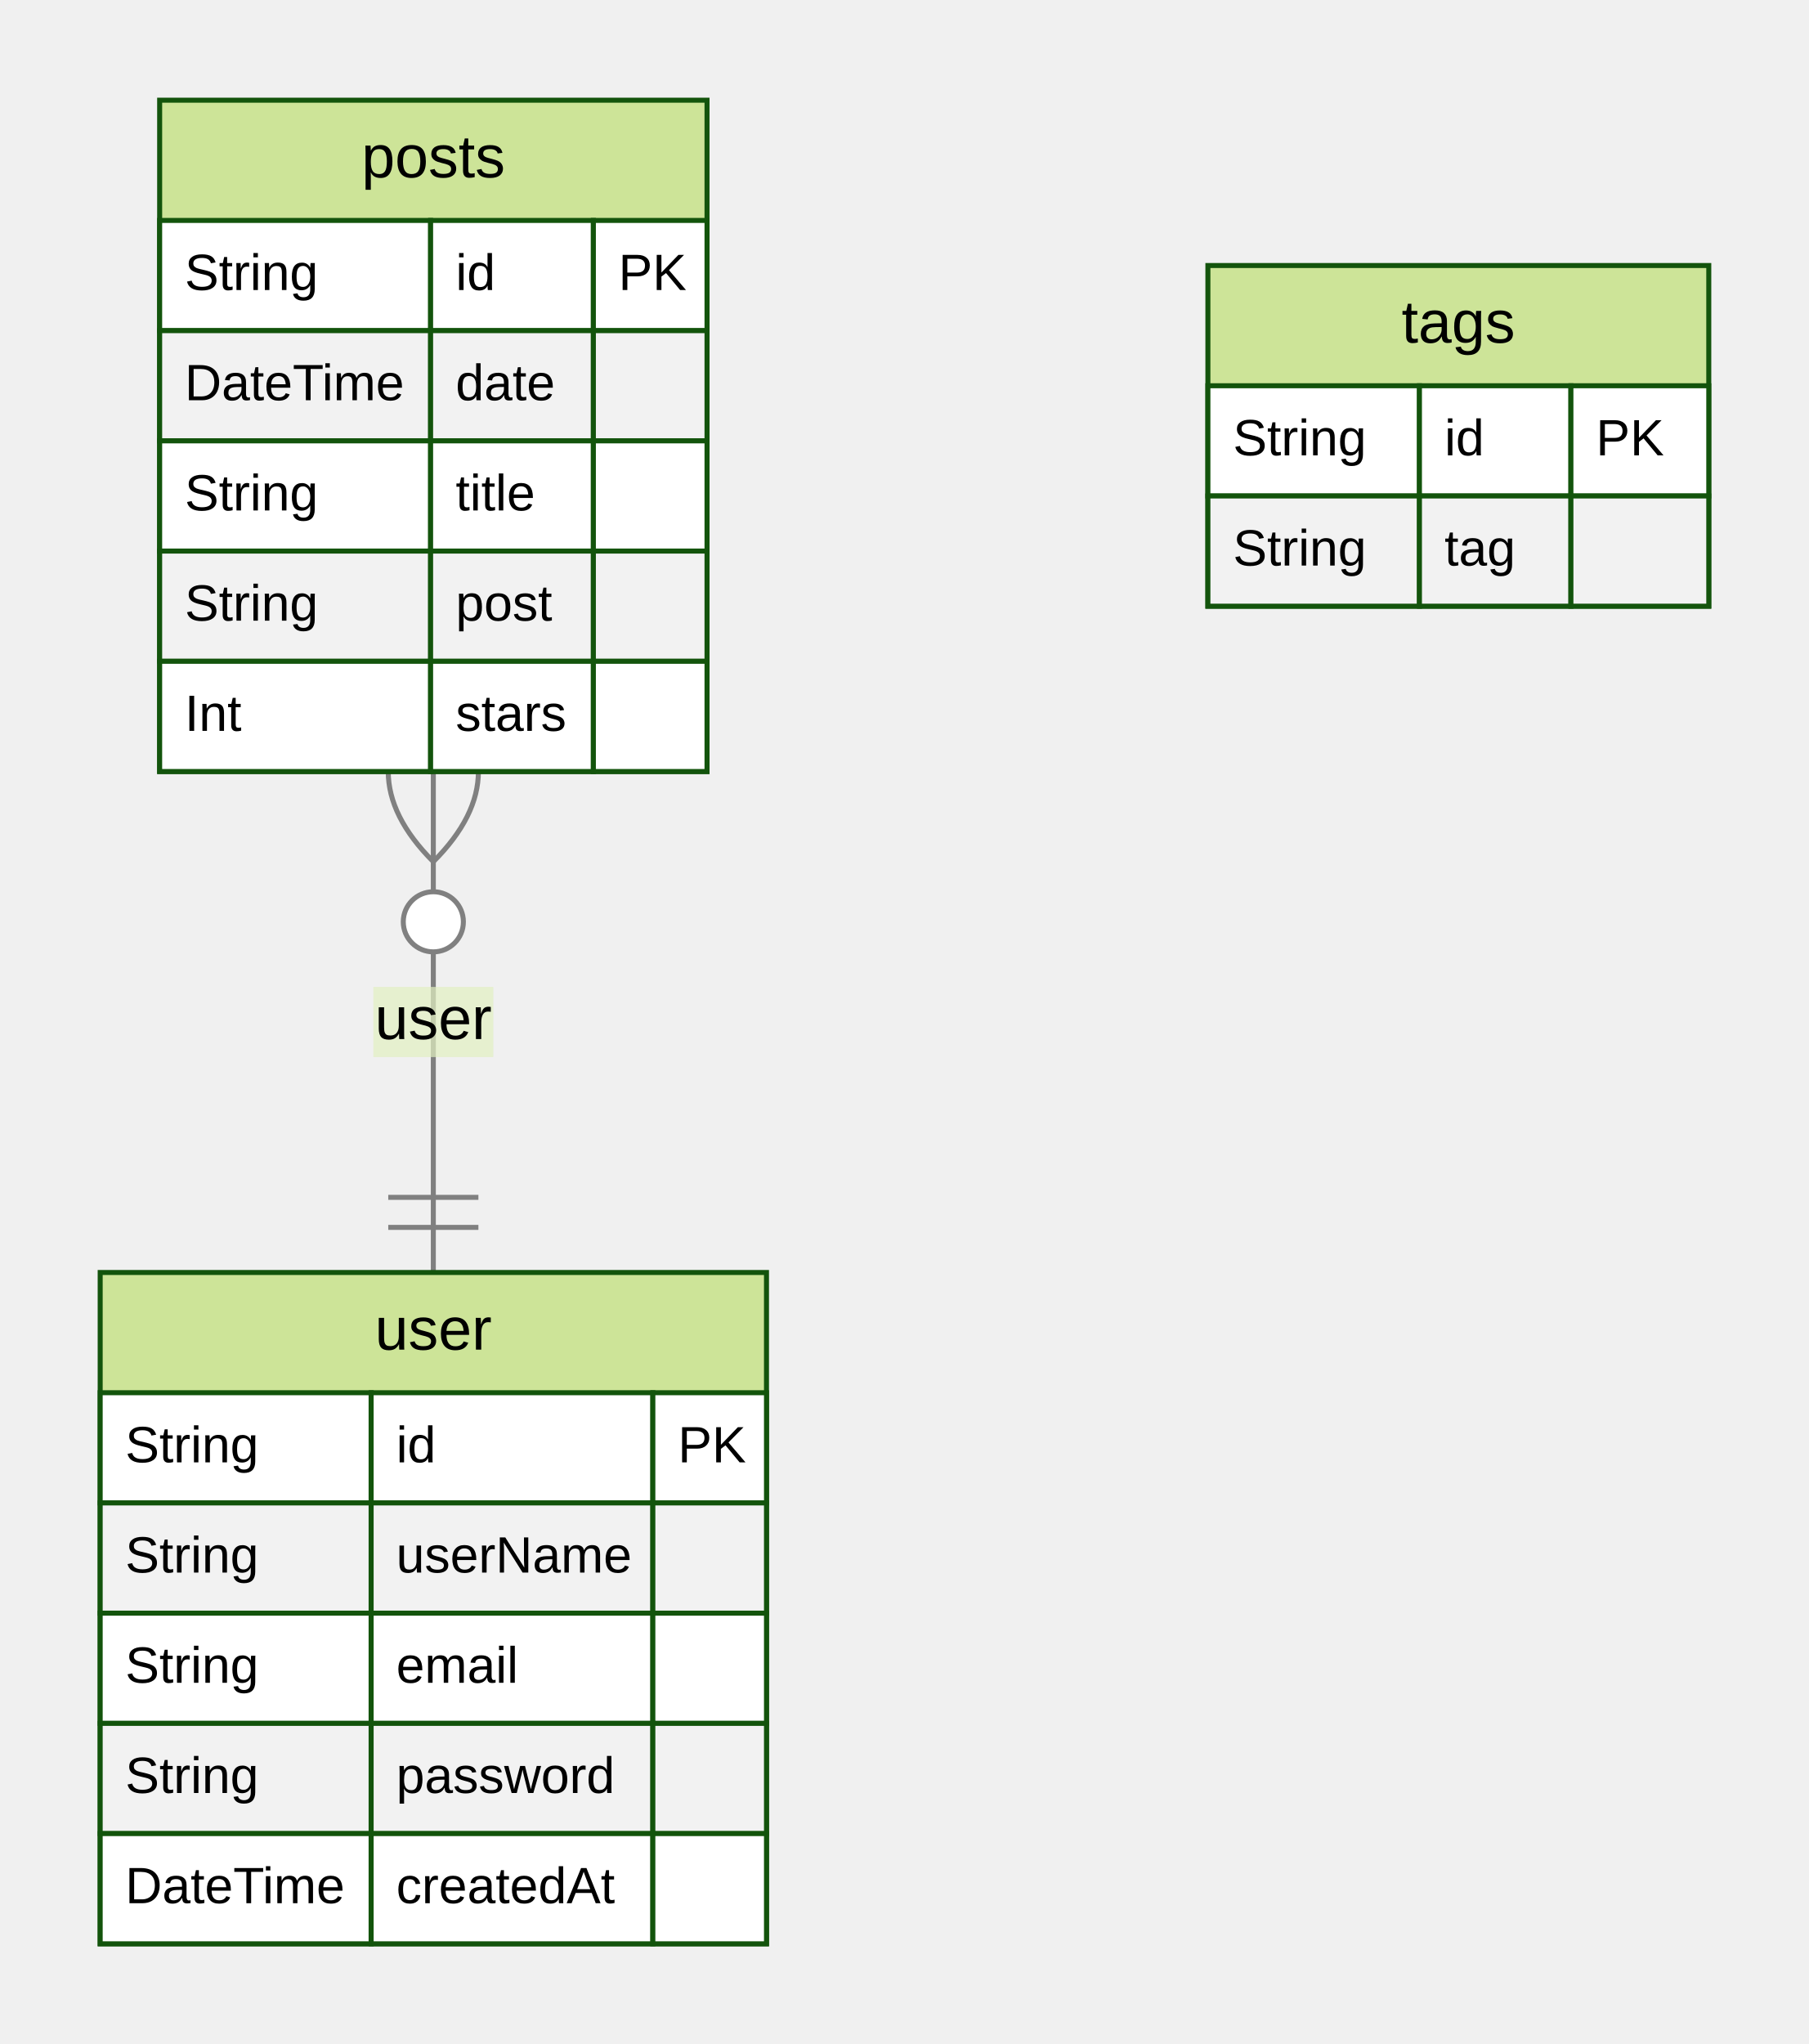
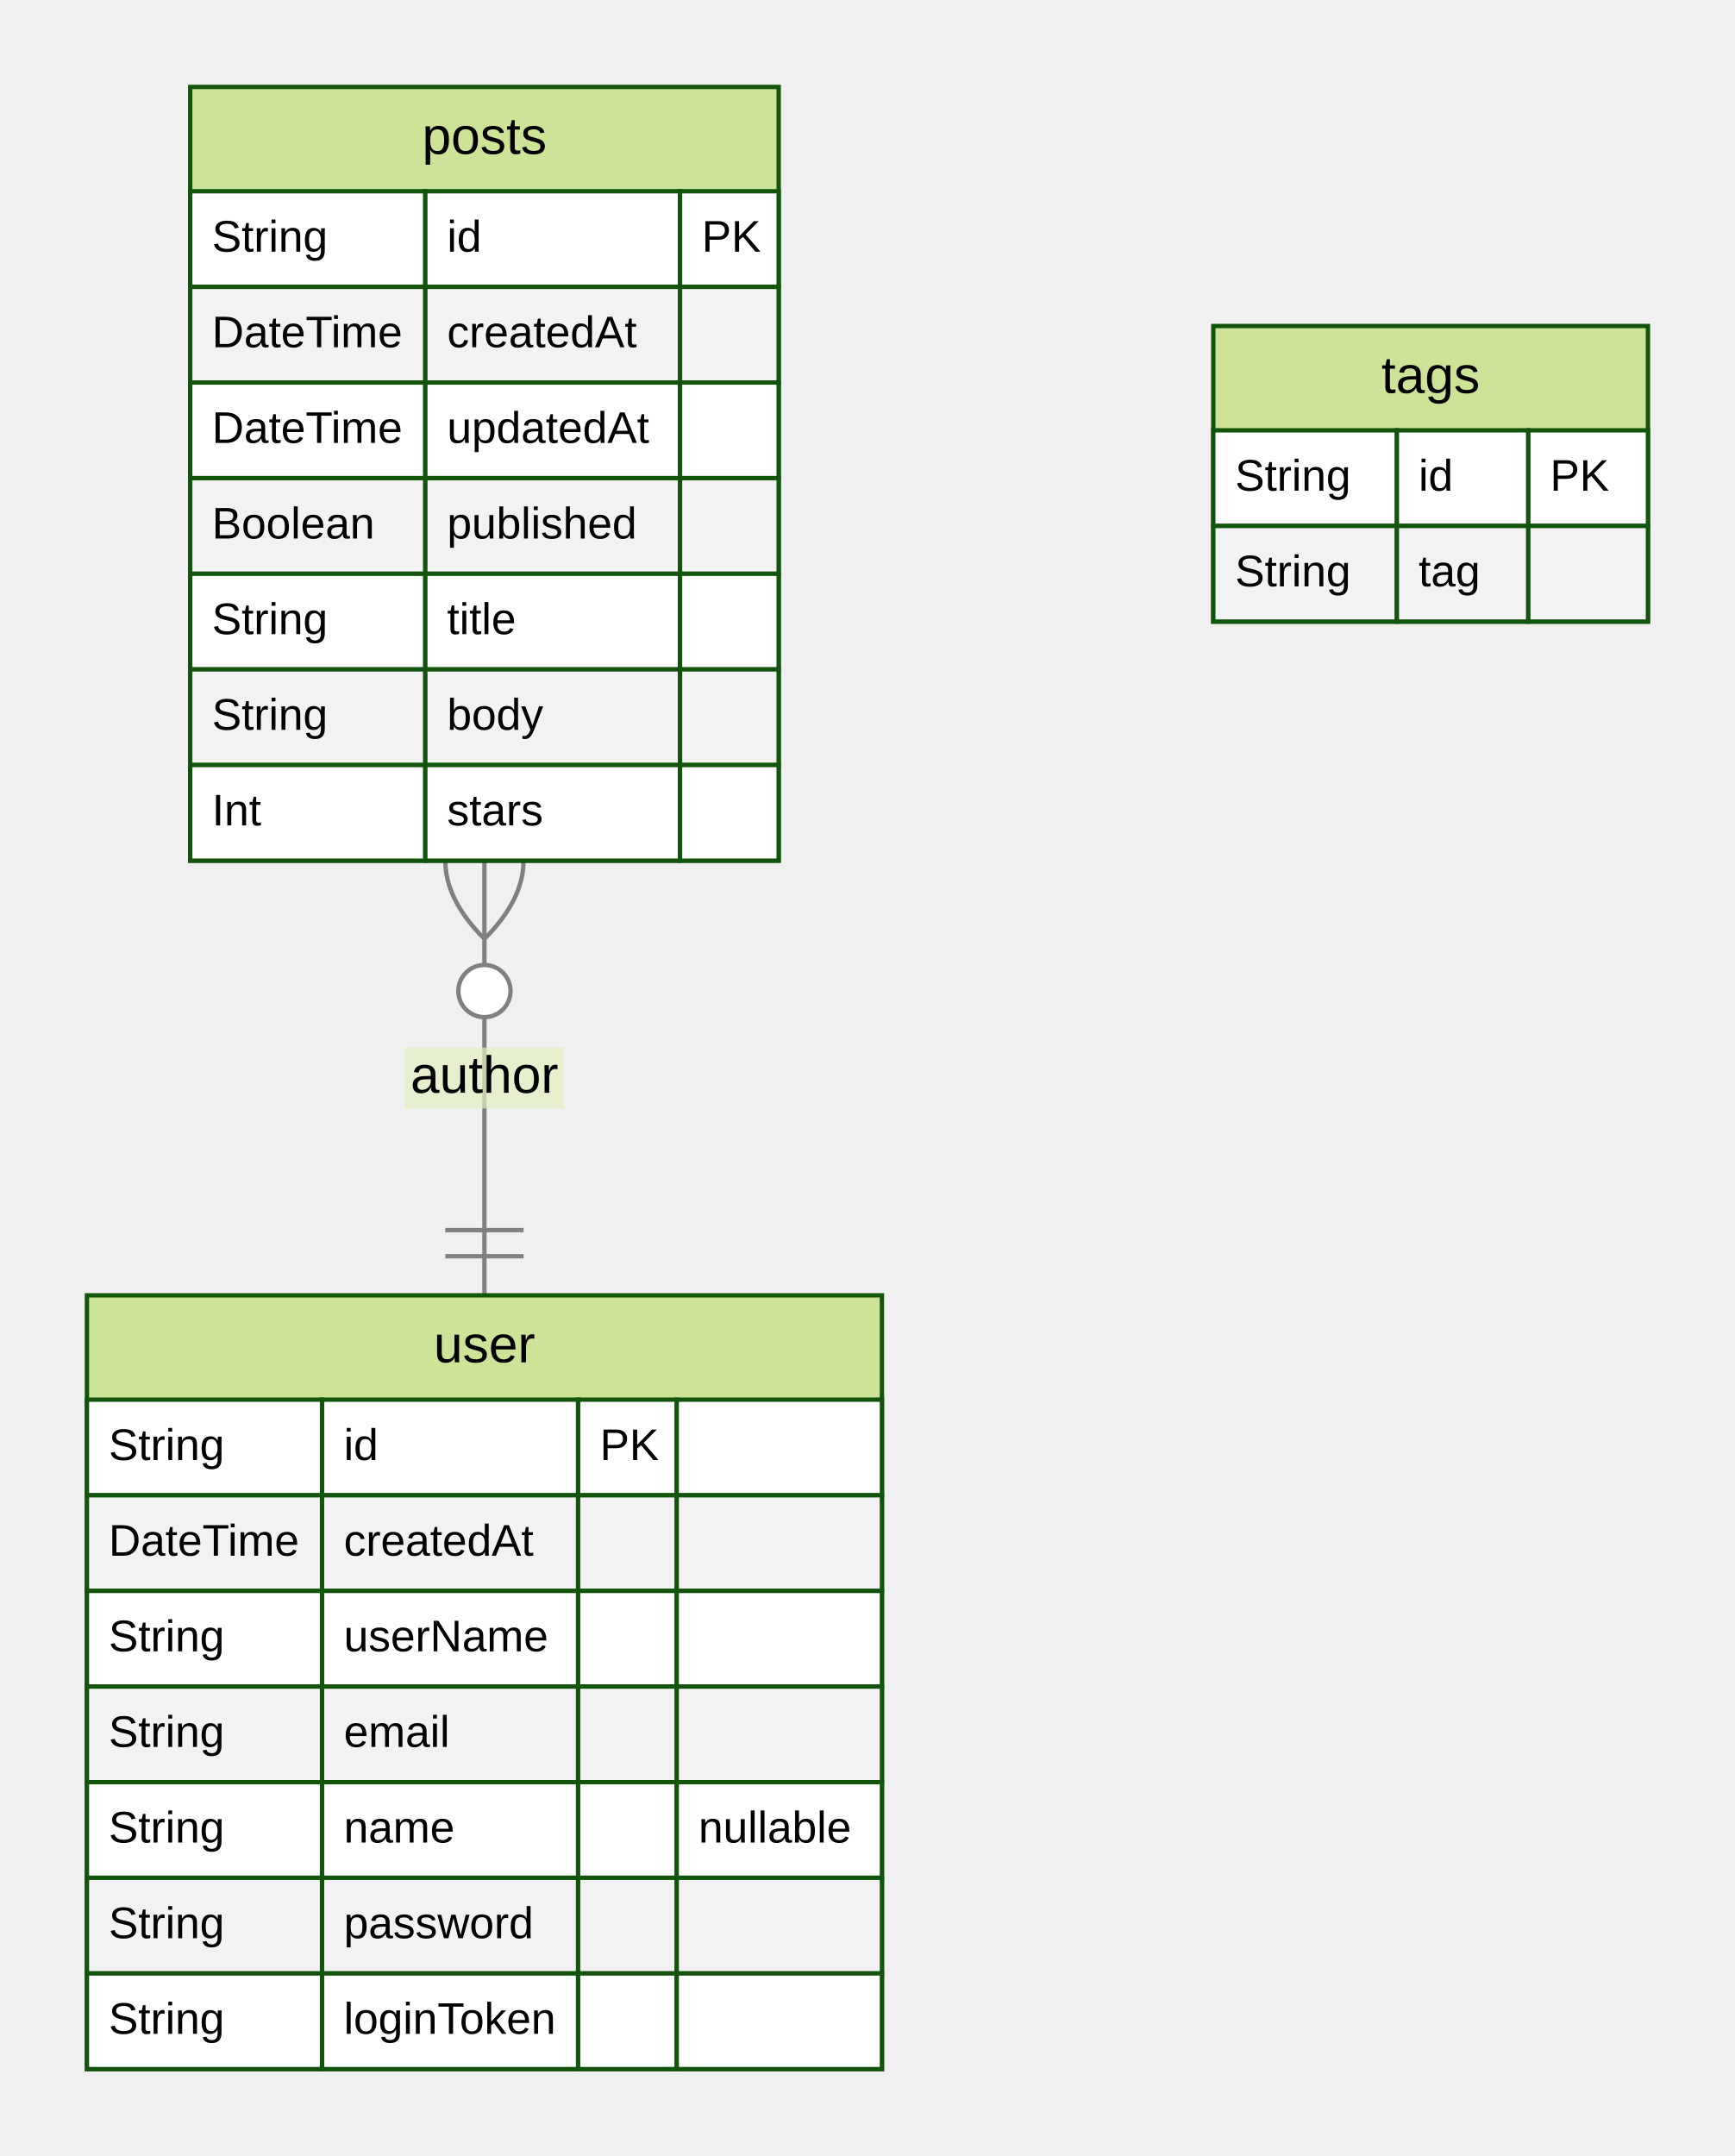
- <svg xmlns="http://www.w3.org/2000/svg" aria-roledescription="er" viewBox="0 0 361.153 408" style="max-width: 361.153px; background-color: white;" width="100%" id="mermaid-0">
+ <svg xmlns="http://www.w3.org/2000/svg" aria-roledescription="er" viewBox="0 0 399.15 496" style="max-width: 399.15px; background-color: white;" width="100%" id="mermaid-0">
  <style>#mermaid-0{font-family:"trebuchet ms",verdana,arial,sans-serif;font-size:16px;fill:#000000;}#mermaid-0 .error-icon{fill:#552222;}#mermaid-0 .error-text{fill:#552222;stroke:#552222;}#mermaid-0 .edge-thickness-normal{stroke-width:2px;}#mermaid-0 .edge-thickness-thick{stroke-width:3.5px;}#mermaid-0 .edge-pattern-solid{stroke-dasharray:0;}#mermaid-0 .edge-pattern-dashed{stroke-dasharray:3;}#mermaid-0 .edge-pattern-dotted{stroke-dasharray:2;}#mermaid-0 .marker{fill:#000000;stroke:#000000;}#mermaid-0 .marker.cross{stroke:#000000;}#mermaid-0 svg{font-family:"trebuchet ms",verdana,arial,sans-serif;font-size:16px;}#mermaid-0 .entityBox{fill:#cde498;stroke:#13540c;}#mermaid-0 .attributeBoxOdd{fill:#ffffff;stroke:#13540c;}#mermaid-0 .attributeBoxEven{fill:#f2f2f2;stroke:#13540c;}#mermaid-0 .relationshipLabelBox{fill:hsl(78.158, 58.462%, 84.51%);opacity:0.7;background-color:hsl(78.158, 58.462%, 84.51%);}#mermaid-0 .relationshipLabelBox rect{opacity:0.5;}#mermaid-0 .relationshipLine{stroke:#000000;}#mermaid-0 .entityTitleText{text-anchor:middle;font-size:18px;fill:#000000;}#mermaid-0 :root{--mermaid-font-family:"trebuchet ms",verdana,arial,sans-serif;}</style>
  <g />
  <defs>
    <marker orient="auto" markerHeight="18" markerWidth="18" refY="9" refX="0" id="ONLY_ONE_START">
      <path d="M9,0 L9,18 M15,0 L15,18" fill="none" stroke="gray" />
    </marker>
  </defs>
  <defs>
    <marker orient="auto" markerHeight="18" markerWidth="18" refY="9" refX="18" id="ONLY_ONE_END">
      <path d="M3,0 L3,18 M9,0 L9,18" fill="none" stroke="gray" />
    </marker>
  </defs>
  <defs>
    <marker orient="auto" markerHeight="18" markerWidth="30" refY="9" refX="0" id="ZERO_OR_ONE_START">
      <circle r="6" cy="9" cx="21" fill="white" stroke="gray" />
      <path d="M9,0 L9,18" fill="none" stroke="gray" />
    </marker>
  </defs>
  <defs>
    <marker orient="auto" markerHeight="18" markerWidth="30" refY="9" refX="30" id="ZERO_OR_ONE_END">
      <circle r="6" cy="9" cx="9" fill="white" stroke="gray" />
      <path d="M21,0 L21,18" fill="none" stroke="gray" />
    </marker>
  </defs>
  <defs>
    <marker orient="auto" markerHeight="36" markerWidth="45" refY="18" refX="18" id="ONE_OR_MORE_START">
      <path d="M0,18 Q 18,0 36,18 Q 18,36 0,18 M42,9 L42,27" fill="none" stroke="gray" />
    </marker>
  </defs>
  <defs>
    <marker orient="auto" markerHeight="36" markerWidth="45" refY="18" refX="27" id="ONE_OR_MORE_END">
      <path d="M3,9 L3,27 M9,18 Q27,0 45,18 Q27,36 9,18" fill="none" stroke="gray" />
    </marker>
  </defs>
  <defs>
    <marker orient="auto" markerHeight="36" markerWidth="57" refY="18" refX="18" id="ZERO_OR_MORE_START">
      <circle r="6" cy="18" cx="48" fill="white" stroke="gray" />
      <path d="M0,18 Q18,0 36,18 Q18,36 0,18" fill="none" stroke="gray" />
    </marker>
  </defs>
  <defs>
    <marker orient="auto" markerHeight="36" markerWidth="57" refY="18" refX="39" id="ZERO_OR_MORE_END">
      <circle r="6" cy="18" cx="9" fill="white" stroke="gray" />
      <path d="M21,18 Q39,0 57,18 Q39,36 21,18" fill="none" stroke="gray" />
    </marker>
  </defs>
-   <path style="stroke: gray; fill: none;" marker-start="url(#ZERO_OR_MORE_START)" marker-end="url(#ONLY_ONE_END)" d="M86.513,154L86.513,162.333C86.513,170.667,86.513,187.333,86.513,204C86.513,220.667,86.513,237.333,86.513,245.667L86.513,254" class="er relationshipLine" />
-   <g transform="translate(20,254 )" id="entity-user-a14d72bd-d657-4d21-a847-31004e24c181">
-     <rect height="134" width="133.026" y="0" x="0" class="er entityBox" />
-     <text style="dominant-baseline: middle; text-anchor: middle; font-size: 12px;" transform="translate(66.51321,12)" y="0" x="0" id="text-entity-user-a14d72bd-d657-4d21-a847-31004e24c181" class="er entityLabel">user</text>
+   <path style="stroke: gray; fill: none;" marker-start="url(#ZERO_OR_MORE_START)" marker-end="url(#ONLY_ONE_END)" d="M111.456,198L111.456,206.333C111.456,214.667,111.456,231.333,111.456,248C111.456,264.667,111.456,281.333,111.456,289.667L111.456,298" class="er relationshipLine" />
+   <g transform="translate(20,298 )" id="entity-user-54a423b5-23ad-4a96-89f6-94a74b3d7e48">
+     <rect height="178" width="182.912" y="0" x="0" class="er entityBox" />
+     <text style="dominant-baseline: middle; text-anchor: middle; font-size: 12px;" transform="translate(91.4562,12)" y="0" x="0" id="text-entity-user-54a423b5-23ad-4a96-89f6-94a74b3d7e48" class="er entityLabel">user</text>
    <rect height="22" width="54.096" y="24" x="0" class="er attributeBoxOdd" />
-     <text style="dominant-baseline: middle; font-size: 10.2px;" transform="translate(5,35)" y="0" x="0" id="text-entity-user-a14d72bd-d657-4d21-a847-31004e24c181-attr-1-type" class="er entityLabel">String</text>
-     <rect height="22" width="56.243" y="24" x="54.096" class="er attributeBoxOdd" />
-     <text style="dominant-baseline: middle; font-size: 10.2px;" transform="translate(59.09555,35)" y="0" x="0" id="text-entity-user-a14d72bd-d657-4d21-a847-31004e24c181-attr-1-name" class="er entityLabel">id</text>
-     <rect height="22" width="22.688" y="24" x="110.339" class="er attributeBoxOdd" />
-     <text style="dominant-baseline: middle; font-size: 10.2px;" transform="translate(115.3387,35)" y="0" x="0" id="text-entity-user-a14d72bd-d657-4d21-a847-31004e24c181-attr-1-key" class="er entityLabel">PK</text>
+     <text style="dominant-baseline: middle; font-size: 10.2px;" transform="translate(5,35)" y="0" x="0" id="text-entity-user-54a423b5-23ad-4a96-89f6-94a74b3d7e48-attr-1-type" class="er entityLabel">String</text>
+     <rect height="22" width="58.917" y="24" x="54.096" class="er attributeBoxOdd" />
+     <text style="dominant-baseline: middle; font-size: 10.2px;" transform="translate(59.09555,35)" y="0" x="0" id="text-entity-user-54a423b5-23ad-4a96-89f6-94a74b3d7e48-attr-1-name" class="er entityLabel">id</text>
+     <rect height="22" width="22.688" y="24" x="113.012" class="er attributeBoxOdd" />
+     <text style="dominant-baseline: middle; font-size: 10.2px;" transform="translate(118.0122,35)" y="0" x="0" id="text-entity-user-54a423b5-23ad-4a96-89f6-94a74b3d7e48-attr-1-key" class="er entityLabel">PK</text>
+     <rect height="22" width="47.213" y="24" x="135.7" class="er attributeBoxOdd" />
+     <text style="dominant-baseline: middle; font-size: 10.2px;" transform="translate(140.6999,35)" y="0" x="0" id="text-entity-user-54a423b5-23ad-4a96-89f6-94a74b3d7e48-attr-1-comment" class="er entityLabel" />
    <rect height="22" width="54.096" y="46" x="0" class="er attributeBoxEven" />
-     <text style="dominant-baseline: middle; font-size: 10.2px;" transform="translate(5,57)" y="0" x="0" id="text-entity-user-a14d72bd-d657-4d21-a847-31004e24c181-attr-2-type" class="er entityLabel">String</text>
-     <rect height="22" width="56.243" y="46" x="54.096" class="er attributeBoxEven" />
-     <text style="dominant-baseline: middle; font-size: 10.2px;" transform="translate(59.09555,57)" y="0" x="0" id="text-entity-user-a14d72bd-d657-4d21-a847-31004e24c181-attr-2-name" class="er entityLabel">userName</text>
-     <rect height="22" width="22.688" y="46" x="110.339" class="er attributeBoxEven" />
-     <text style="dominant-baseline: middle; font-size: 10.2px;" transform="translate(115.3387,57)" y="0" x="0" id="text-entity-user-a14d72bd-d657-4d21-a847-31004e24c181-attr-2-key" class="er entityLabel" />
+     <text style="dominant-baseline: middle; font-size: 10.2px;" transform="translate(5,57)" y="0" x="0" id="text-entity-user-54a423b5-23ad-4a96-89f6-94a74b3d7e48-attr-2-type" class="er entityLabel">DateTime</text>
+     <rect height="22" width="58.917" y="46" x="54.096" class="er attributeBoxEven" />
+     <text style="dominant-baseline: middle; font-size: 10.2px;" transform="translate(59.09555,57)" y="0" x="0" id="text-entity-user-54a423b5-23ad-4a96-89f6-94a74b3d7e48-attr-2-name" class="er entityLabel">createdAt</text>
+     <rect height="22" width="22.688" y="46" x="113.012" class="er attributeBoxEven" />
+     <text style="dominant-baseline: middle; font-size: 10.2px;" transform="translate(118.0122,57)" y="0" x="0" id="text-entity-user-54a423b5-23ad-4a96-89f6-94a74b3d7e48-attr-2-key" class="er entityLabel" />
+     <rect height="22" width="47.213" y="46" x="135.7" class="er attributeBoxEven" />
+     <text style="dominant-baseline: middle; font-size: 10.2px;" transform="translate(140.6999,57)" y="0" x="0" id="text-entity-user-54a423b5-23ad-4a96-89f6-94a74b3d7e48-attr-2-comment" class="er entityLabel" />
    <rect height="22" width="54.096" y="68" x="0" class="er attributeBoxOdd" />
-     <text style="dominant-baseline: middle; font-size: 10.2px;" transform="translate(5,79)" y="0" x="0" id="text-entity-user-a14d72bd-d657-4d21-a847-31004e24c181-attr-3-type" class="er entityLabel">String</text>
-     <rect height="22" width="56.243" y="68" x="54.096" class="er attributeBoxOdd" />
-     <text style="dominant-baseline: middle; font-size: 10.2px;" transform="translate(59.09555,79)" y="0" x="0" id="text-entity-user-a14d72bd-d657-4d21-a847-31004e24c181-attr-3-name" class="er entityLabel">email</text>
-     <rect height="22" width="22.688" y="68" x="110.339" class="er attributeBoxOdd" />
-     <text style="dominant-baseline: middle; font-size: 10.2px;" transform="translate(115.3387,79)" y="0" x="0" id="text-entity-user-a14d72bd-d657-4d21-a847-31004e24c181-attr-3-key" class="er entityLabel" />
+     <text style="dominant-baseline: middle; font-size: 10.2px;" transform="translate(5,79)" y="0" x="0" id="text-entity-user-54a423b5-23ad-4a96-89f6-94a74b3d7e48-attr-3-type" class="er entityLabel">String</text>
+     <rect height="22" width="58.917" y="68" x="54.096" class="er attributeBoxOdd" />
+     <text style="dominant-baseline: middle; font-size: 10.2px;" transform="translate(59.09555,79)" y="0" x="0" id="text-entity-user-54a423b5-23ad-4a96-89f6-94a74b3d7e48-attr-3-name" class="er entityLabel">userName</text>
+     <rect height="22" width="22.688" y="68" x="113.012" class="er attributeBoxOdd" />
+     <text style="dominant-baseline: middle; font-size: 10.2px;" transform="translate(118.0122,79)" y="0" x="0" id="text-entity-user-54a423b5-23ad-4a96-89f6-94a74b3d7e48-attr-3-key" class="er entityLabel" />
+     <rect height="22" width="47.213" y="68" x="135.7" class="er attributeBoxOdd" />
+     <text style="dominant-baseline: middle; font-size: 10.2px;" transform="translate(140.6999,79)" y="0" x="0" id="text-entity-user-54a423b5-23ad-4a96-89f6-94a74b3d7e48-attr-3-comment" class="er entityLabel" />
    <rect height="22" width="54.096" y="90" x="0" class="er attributeBoxEven" />
-     <text style="dominant-baseline: middle; font-size: 10.2px;" transform="translate(5,101)" y="0" x="0" id="text-entity-user-a14d72bd-d657-4d21-a847-31004e24c181-attr-4-type" class="er entityLabel">String</text>
-     <rect height="22" width="56.243" y="90" x="54.096" class="er attributeBoxEven" />
-     <text style="dominant-baseline: middle; font-size: 10.2px;" transform="translate(59.09555,101)" y="0" x="0" id="text-entity-user-a14d72bd-d657-4d21-a847-31004e24c181-attr-4-name" class="er entityLabel">password</text>
-     <rect height="22" width="22.688" y="90" x="110.339" class="er attributeBoxEven" />
-     <text style="dominant-baseline: middle; font-size: 10.2px;" transform="translate(115.3387,101)" y="0" x="0" id="text-entity-user-a14d72bd-d657-4d21-a847-31004e24c181-attr-4-key" class="er entityLabel" />
+     <text style="dominant-baseline: middle; font-size: 10.2px;" transform="translate(5,101)" y="0" x="0" id="text-entity-user-54a423b5-23ad-4a96-89f6-94a74b3d7e48-attr-4-type" class="er entityLabel">String</text>
+     <rect height="22" width="58.917" y="90" x="54.096" class="er attributeBoxEven" />
+     <text style="dominant-baseline: middle; font-size: 10.2px;" transform="translate(59.09555,101)" y="0" x="0" id="text-entity-user-54a423b5-23ad-4a96-89f6-94a74b3d7e48-attr-4-name" class="er entityLabel">email</text>
+     <rect height="22" width="22.688" y="90" x="113.012" class="er attributeBoxEven" />
+     <text style="dominant-baseline: middle; font-size: 10.2px;" transform="translate(118.0122,101)" y="0" x="0" id="text-entity-user-54a423b5-23ad-4a96-89f6-94a74b3d7e48-attr-4-key" class="er entityLabel" />
+     <rect height="22" width="47.213" y="90" x="135.7" class="er attributeBoxEven" />
+     <text style="dominant-baseline: middle; font-size: 10.2px;" transform="translate(140.6999,101)" y="0" x="0" id="text-entity-user-54a423b5-23ad-4a96-89f6-94a74b3d7e48-attr-4-comment" class="er entityLabel" />
    <rect height="22" width="54.096" y="112" x="0" class="er attributeBoxOdd" />
-     <text style="dominant-baseline: middle; font-size: 10.2px;" transform="translate(5,123)" y="0" x="0" id="text-entity-user-a14d72bd-d657-4d21-a847-31004e24c181-attr-5-type" class="er entityLabel">DateTime</text>
-     <rect height="22" width="56.243" y="112" x="54.096" class="er attributeBoxOdd" />
-     <text style="dominant-baseline: middle; font-size: 10.2px;" transform="translate(59.09555,123)" y="0" x="0" id="text-entity-user-a14d72bd-d657-4d21-a847-31004e24c181-attr-5-name" class="er entityLabel">createdAt</text>
-     <rect height="22" width="22.688" y="112" x="110.339" class="er attributeBoxOdd" />
-     <text style="dominant-baseline: middle; font-size: 10.2px;" transform="translate(115.3387,123)" y="0" x="0" id="text-entity-user-a14d72bd-d657-4d21-a847-31004e24c181-attr-5-key" class="er entityLabel" />
+     <text style="dominant-baseline: middle; font-size: 10.2px;" transform="translate(5,123)" y="0" x="0" id="text-entity-user-54a423b5-23ad-4a96-89f6-94a74b3d7e48-attr-5-type" class="er entityLabel">String</text>
+     <rect height="22" width="58.917" y="112" x="54.096" class="er attributeBoxOdd" />
+     <text style="dominant-baseline: middle; font-size: 10.2px;" transform="translate(59.09555,123)" y="0" x="0" id="text-entity-user-54a423b5-23ad-4a96-89f6-94a74b3d7e48-attr-5-name" class="er entityLabel">name</text>
+     <rect height="22" width="22.688" y="112" x="113.012" class="er attributeBoxOdd" />
+     <text style="dominant-baseline: middle; font-size: 10.2px;" transform="translate(118.0122,123)" y="0" x="0" id="text-entity-user-54a423b5-23ad-4a96-89f6-94a74b3d7e48-attr-5-key" class="er entityLabel" />
+     <rect height="22" width="47.213" y="112" x="135.7" class="er attributeBoxOdd" />
+     <text style="dominant-baseline: middle; font-size: 10.2px;" transform="translate(140.6999,123)" y="0" x="0" id="text-entity-user-54a423b5-23ad-4a96-89f6-94a74b3d7e48-attr-5-comment" class="er entityLabel">nullable</text>
+     <rect height="22" width="54.096" y="134" x="0" class="er attributeBoxEven" />
+     <text style="dominant-baseline: middle; font-size: 10.2px;" transform="translate(5,145)" y="0" x="0" id="text-entity-user-54a423b5-23ad-4a96-89f6-94a74b3d7e48-attr-6-type" class="er entityLabel">String</text>
+     <rect height="22" width="58.917" y="134" x="54.096" class="er attributeBoxEven" />
+     <text style="dominant-baseline: middle; font-size: 10.2px;" transform="translate(59.09555,145)" y="0" x="0" id="text-entity-user-54a423b5-23ad-4a96-89f6-94a74b3d7e48-attr-6-name" class="er entityLabel">password</text>
+     <rect height="22" width="22.688" y="134" x="113.012" class="er attributeBoxEven" />
+     <text style="dominant-baseline: middle; font-size: 10.2px;" transform="translate(118.0122,145)" y="0" x="0" id="text-entity-user-54a423b5-23ad-4a96-89f6-94a74b3d7e48-attr-6-key" class="er entityLabel" />
+     <rect height="22" width="47.213" y="134" x="135.7" class="er attributeBoxEven" />
+     <text style="dominant-baseline: middle; font-size: 10.2px;" transform="translate(140.6999,145)" y="0" x="0" id="text-entity-user-54a423b5-23ad-4a96-89f6-94a74b3d7e48-attr-6-comment" class="er entityLabel" />
+     <rect height="22" width="54.096" y="156" x="0" class="er attributeBoxOdd" />
+     <text style="dominant-baseline: middle; font-size: 10.2px;" transform="translate(5,167)" y="0" x="0" id="text-entity-user-54a423b5-23ad-4a96-89f6-94a74b3d7e48-attr-7-type" class="er entityLabel">String</text>
+     <rect height="22" width="58.917" y="156" x="54.096" class="er attributeBoxOdd" />
+     <text style="dominant-baseline: middle; font-size: 10.2px;" transform="translate(59.09555,167)" y="0" x="0" id="text-entity-user-54a423b5-23ad-4a96-89f6-94a74b3d7e48-attr-7-name" class="er entityLabel">loginToken</text>
+     <rect height="22" width="22.688" y="156" x="113.012" class="er attributeBoxOdd" />
+     <text style="dominant-baseline: middle; font-size: 10.2px;" transform="translate(118.0122,167)" y="0" x="0" id="text-entity-user-54a423b5-23ad-4a96-89f6-94a74b3d7e48-attr-7-key" class="er entityLabel" />
+     <rect height="22" width="47.213" y="156" x="135.7" class="er attributeBoxOdd" />
+     <text style="dominant-baseline: middle; font-size: 10.2px;" transform="translate(140.6999,167)" y="0" x="0" id="text-entity-user-54a423b5-23ad-4a96-89f6-94a74b3d7e48-attr-7-comment" class="er entityLabel" />
  </g>
-   <g transform="translate(31.87342,20 )" id="entity-posts-cd358db8-4872-44c4-bc3c-328db4818dfd">
-     <rect height="134" width="109.28" y="0" x="0" class="er entityBox" />
-     <text style="dominant-baseline: middle; text-anchor: middle; font-size: 12px;" transform="translate(54.63979,12)" y="0" x="0" id="text-entity-posts-cd358db8-4872-44c4-bc3c-328db4818dfd" class="er entityLabel">posts</text>
+   <g transform="translate(43.76261,20 )" id="entity-posts-9a3484dd-8da8-4b34-893a-fd5ec16cc717">
+     <rect height="178" width="135.387" y="0" x="0" class="er entityBox" />
+     <text style="dominant-baseline: middle; text-anchor: middle; font-size: 12px;" transform="translate(67.69359,12)" y="0" x="0" id="text-entity-posts-9a3484dd-8da8-4b34-893a-fd5ec16cc717" class="er entityLabel">posts</text>
    <rect height="22" width="54.096" y="24" x="0" class="er attributeBoxOdd" />
-     <text style="dominant-baseline: middle; font-size: 10.2px;" transform="translate(5,35)" y="0" x="0" id="text-entity-posts-cd358db8-4872-44c4-bc3c-328db4818dfd-attr-1-type" class="er entityLabel">String</text>
-     <rect height="22" width="32.496" y="24" x="54.096" class="er attributeBoxOdd" />
-     <text style="dominant-baseline: middle; font-size: 10.2px;" transform="translate(59.09555,35)" y="0" x="0" id="text-entity-posts-cd358db8-4872-44c4-bc3c-328db4818dfd-attr-1-name" class="er entityLabel">id</text>
-     <rect height="22" width="22.688" y="24" x="86.592" class="er attributeBoxOdd" />
-     <text style="dominant-baseline: middle; font-size: 10.2px;" transform="translate(91.5919,35)" y="0" x="0" id="text-entity-posts-cd358db8-4872-44c4-bc3c-328db4818dfd-attr-1-key" class="er entityLabel">PK</text>
+     <text style="dominant-baseline: middle; font-size: 10.2px;" transform="translate(5,35)" y="0" x="0" id="text-entity-posts-9a3484dd-8da8-4b34-893a-fd5ec16cc717-attr-1-type" class="er entityLabel">String</text>
+     <rect height="22" width="58.604" y="24" x="54.096" class="er attributeBoxOdd" />
+     <text style="dominant-baseline: middle; font-size: 10.2px;" transform="translate(59.09555,35)" y="0" x="0" id="text-entity-posts-9a3484dd-8da8-4b34-893a-fd5ec16cc717-attr-1-name" class="er entityLabel">id</text>
+     <rect height="22" width="22.688" y="24" x="112.699" class="er attributeBoxOdd" />
+     <text style="dominant-baseline: middle; font-size: 10.2px;" transform="translate(117.6995,35)" y="0" x="0" id="text-entity-posts-9a3484dd-8da8-4b34-893a-fd5ec16cc717-attr-1-key" class="er entityLabel">PK</text>
    <rect height="22" width="54.096" y="46" x="0" class="er attributeBoxEven" />
-     <text style="dominant-baseline: middle; font-size: 10.2px;" transform="translate(5,57)" y="0" x="0" id="text-entity-posts-cd358db8-4872-44c4-bc3c-328db4818dfd-attr-2-type" class="er entityLabel">DateTime</text>
-     <rect height="22" width="32.496" y="46" x="54.096" class="er attributeBoxEven" />
-     <text style="dominant-baseline: middle; font-size: 10.2px;" transform="translate(59.09555,57)" y="0" x="0" id="text-entity-posts-cd358db8-4872-44c4-bc3c-328db4818dfd-attr-2-name" class="er entityLabel">date</text>
-     <rect height="22" width="22.688" y="46" x="86.592" class="er attributeBoxEven" />
-     <text style="dominant-baseline: middle; font-size: 10.2px;" transform="translate(91.5919,57)" y="0" x="0" id="text-entity-posts-cd358db8-4872-44c4-bc3c-328db4818dfd-attr-2-key" class="er entityLabel" />
+     <text style="dominant-baseline: middle; font-size: 10.2px;" transform="translate(5,57)" y="0" x="0" id="text-entity-posts-9a3484dd-8da8-4b34-893a-fd5ec16cc717-attr-2-type" class="er entityLabel">DateTime</text>
+     <rect height="22" width="58.604" y="46" x="54.096" class="er attributeBoxEven" />
+     <text style="dominant-baseline: middle; font-size: 10.2px;" transform="translate(59.09555,57)" y="0" x="0" id="text-entity-posts-9a3484dd-8da8-4b34-893a-fd5ec16cc717-attr-2-name" class="er entityLabel">createdAt</text>
+     <rect height="22" width="22.688" y="46" x="112.699" class="er attributeBoxEven" />
+     <text style="dominant-baseline: middle; font-size: 10.2px;" transform="translate(117.6995,57)" y="0" x="0" id="text-entity-posts-9a3484dd-8da8-4b34-893a-fd5ec16cc717-attr-2-key" class="er entityLabel" />
    <rect height="22" width="54.096" y="68" x="0" class="er attributeBoxOdd" />
-     <text style="dominant-baseline: middle; font-size: 10.2px;" transform="translate(5,79)" y="0" x="0" id="text-entity-posts-cd358db8-4872-44c4-bc3c-328db4818dfd-attr-3-type" class="er entityLabel">String</text>
-     <rect height="22" width="32.496" y="68" x="54.096" class="er attributeBoxOdd" />
-     <text style="dominant-baseline: middle; font-size: 10.2px;" transform="translate(59.09555,79)" y="0" x="0" id="text-entity-posts-cd358db8-4872-44c4-bc3c-328db4818dfd-attr-3-name" class="er entityLabel">title</text>
-     <rect height="22" width="22.688" y="68" x="86.592" class="er attributeBoxOdd" />
-     <text style="dominant-baseline: middle; font-size: 10.2px;" transform="translate(91.5919,79)" y="0" x="0" id="text-entity-posts-cd358db8-4872-44c4-bc3c-328db4818dfd-attr-3-key" class="er entityLabel" />
+     <text style="dominant-baseline: middle; font-size: 10.2px;" transform="translate(5,79)" y="0" x="0" id="text-entity-posts-9a3484dd-8da8-4b34-893a-fd5ec16cc717-attr-3-type" class="er entityLabel">DateTime</text>
+     <rect height="22" width="58.604" y="68" x="54.096" class="er attributeBoxOdd" />
+     <text style="dominant-baseline: middle; font-size: 10.2px;" transform="translate(59.09555,79)" y="0" x="0" id="text-entity-posts-9a3484dd-8da8-4b34-893a-fd5ec16cc717-attr-3-name" class="er entityLabel">updatedAt</text>
+     <rect height="22" width="22.688" y="68" x="112.699" class="er attributeBoxOdd" />
+     <text style="dominant-baseline: middle; font-size: 10.2px;" transform="translate(117.6995,79)" y="0" x="0" id="text-entity-posts-9a3484dd-8da8-4b34-893a-fd5ec16cc717-attr-3-key" class="er entityLabel" />
    <rect height="22" width="54.096" y="90" x="0" class="er attributeBoxEven" />
-     <text style="dominant-baseline: middle; font-size: 10.2px;" transform="translate(5,101)" y="0" x="0" id="text-entity-posts-cd358db8-4872-44c4-bc3c-328db4818dfd-attr-4-type" class="er entityLabel">String</text>
-     <rect height="22" width="32.496" y="90" x="54.096" class="er attributeBoxEven" />
-     <text style="dominant-baseline: middle; font-size: 10.2px;" transform="translate(59.09555,101)" y="0" x="0" id="text-entity-posts-cd358db8-4872-44c4-bc3c-328db4818dfd-attr-4-name" class="er entityLabel">post</text>
-     <rect height="22" width="22.688" y="90" x="86.592" class="er attributeBoxEven" />
-     <text style="dominant-baseline: middle; font-size: 10.2px;" transform="translate(91.5919,101)" y="0" x="0" id="text-entity-posts-cd358db8-4872-44c4-bc3c-328db4818dfd-attr-4-key" class="er entityLabel" />
+     <text style="dominant-baseline: middle; font-size: 10.2px;" transform="translate(5,101)" y="0" x="0" id="text-entity-posts-9a3484dd-8da8-4b34-893a-fd5ec16cc717-attr-4-type" class="er entityLabel">Boolean</text>
+     <rect height="22" width="58.604" y="90" x="54.096" class="er attributeBoxEven" />
+     <text style="dominant-baseline: middle; font-size: 10.2px;" transform="translate(59.09555,101)" y="0" x="0" id="text-entity-posts-9a3484dd-8da8-4b34-893a-fd5ec16cc717-attr-4-name" class="er entityLabel">published</text>
+     <rect height="22" width="22.688" y="90" x="112.699" class="er attributeBoxEven" />
+     <text style="dominant-baseline: middle; font-size: 10.2px;" transform="translate(117.6995,101)" y="0" x="0" id="text-entity-posts-9a3484dd-8da8-4b34-893a-fd5ec16cc717-attr-4-key" class="er entityLabel" />
    <rect height="22" width="54.096" y="112" x="0" class="er attributeBoxOdd" />
-     <text style="dominant-baseline: middle; font-size: 10.2px;" transform="translate(5,123)" y="0" x="0" id="text-entity-posts-cd358db8-4872-44c4-bc3c-328db4818dfd-attr-5-type" class="er entityLabel">Int</text>
-     <rect height="22" width="32.496" y="112" x="54.096" class="er attributeBoxOdd" />
-     <text style="dominant-baseline: middle; font-size: 10.2px;" transform="translate(59.09555,123)" y="0" x="0" id="text-entity-posts-cd358db8-4872-44c4-bc3c-328db4818dfd-attr-5-name" class="er entityLabel">stars</text>
-     <rect height="22" width="22.688" y="112" x="86.592" class="er attributeBoxOdd" />
-     <text style="dominant-baseline: middle; font-size: 10.2px;" transform="translate(91.5919,123)" y="0" x="0" id="text-entity-posts-cd358db8-4872-44c4-bc3c-328db4818dfd-attr-5-key" class="er entityLabel" />
+     <text style="dominant-baseline: middle; font-size: 10.2px;" transform="translate(5,123)" y="0" x="0" id="text-entity-posts-9a3484dd-8da8-4b34-893a-fd5ec16cc717-attr-5-type" class="er entityLabel">String</text>
+     <rect height="22" width="58.604" y="112" x="54.096" class="er attributeBoxOdd" />
+     <text style="dominant-baseline: middle; font-size: 10.2px;" transform="translate(59.09555,123)" y="0" x="0" id="text-entity-posts-9a3484dd-8da8-4b34-893a-fd5ec16cc717-attr-5-name" class="er entityLabel">title</text>
+     <rect height="22" width="22.688" y="112" x="112.699" class="er attributeBoxOdd" />
+     <text style="dominant-baseline: middle; font-size: 10.2px;" transform="translate(117.6995,123)" y="0" x="0" id="text-entity-posts-9a3484dd-8da8-4b34-893a-fd5ec16cc717-attr-5-key" class="er entityLabel" />
+     <rect height="22" width="54.096" y="134" x="0" class="er attributeBoxEven" />
+     <text style="dominant-baseline: middle; font-size: 10.2px;" transform="translate(5,145)" y="0" x="0" id="text-entity-posts-9a3484dd-8da8-4b34-893a-fd5ec16cc717-attr-6-type" class="er entityLabel">String</text>
+     <rect height="22" width="58.604" y="134" x="54.096" class="er attributeBoxEven" />
+     <text style="dominant-baseline: middle; font-size: 10.2px;" transform="translate(59.09555,145)" y="0" x="0" id="text-entity-posts-9a3484dd-8da8-4b34-893a-fd5ec16cc717-attr-6-name" class="er entityLabel">body</text>
+     <rect height="22" width="22.688" y="134" x="112.699" class="er attributeBoxEven" />
+     <text style="dominant-baseline: middle; font-size: 10.2px;" transform="translate(117.6995,145)" y="0" x="0" id="text-entity-posts-9a3484dd-8da8-4b34-893a-fd5ec16cc717-attr-6-key" class="er entityLabel" />
+     <rect height="22" width="54.096" y="156" x="0" class="er attributeBoxOdd" />
+     <text style="dominant-baseline: middle; font-size: 10.2px;" transform="translate(5,167)" y="0" x="0" id="text-entity-posts-9a3484dd-8da8-4b34-893a-fd5ec16cc717-attr-7-type" class="er entityLabel">Int</text>
+     <rect height="22" width="58.604" y="156" x="54.096" class="er attributeBoxOdd" />
+     <text style="dominant-baseline: middle; font-size: 10.2px;" transform="translate(59.09555,167)" y="0" x="0" id="text-entity-posts-9a3484dd-8da8-4b34-893a-fd5ec16cc717-attr-7-name" class="er entityLabel">stars</text>
+     <rect height="22" width="22.688" y="156" x="112.699" class="er attributeBoxOdd" />
+     <text style="dominant-baseline: middle; font-size: 10.2px;" transform="translate(117.6995,167)" y="0" x="0" id="text-entity-posts-9a3484dd-8da8-4b34-893a-fd5ec16cc717-attr-7-key" class="er entityLabel" />
  </g>
-   <g transform="translate(241.153,53 )" id="entity-tags-69237da5-dfaf-4e70-95a6-6c4a59ca1208">
+   <g transform="translate(279.1498,75 )" id="entity-tags-ca6d3809-841f-4798-9d93-db56973b6c0a">
    <rect height="68" width="100" y="0" x="0" class="er entityBox" />
-     <text style="dominant-baseline: middle; text-anchor: middle; font-size: 12px;" transform="translate(50,12)" y="0" x="0" id="text-entity-tags-69237da5-dfaf-4e70-95a6-6c4a59ca1208" class="er entityLabel">tags</text>
+     <text style="dominant-baseline: middle; text-anchor: middle; font-size: 12px;" transform="translate(50,12)" y="0" x="0" id="text-entity-tags-ca6d3809-841f-4798-9d93-db56973b6c0a" class="er entityLabel">tags</text>
    <rect height="22" width="42.234" y="24" x="0" class="er attributeBoxOdd" />
-     <text style="dominant-baseline: middle; font-size: 10.2px;" transform="translate(5,35)" y="0" x="0" id="text-entity-tags-69237da5-dfaf-4e70-95a6-6c4a59ca1208-attr-1-type" class="er entityLabel">String</text>
+     <text style="dominant-baseline: middle; font-size: 10.2px;" transform="translate(5,35)" y="0" x="0" id="text-entity-tags-ca6d3809-841f-4798-9d93-db56973b6c0a-attr-1-type" class="er entityLabel">String</text>
    <rect height="22" width="30.241" y="24" x="42.234" class="er attributeBoxOdd" />
-     <text style="dominant-baseline: middle; font-size: 10.2px;" transform="translate(47.23377,35)" y="0" x="0" id="text-entity-tags-69237da5-dfaf-4e70-95a6-6c4a59ca1208-attr-1-name" class="er entityLabel">id</text>
+     <text style="dominant-baseline: middle; font-size: 10.2px;" transform="translate(47.23377,35)" y="0" x="0" id="text-entity-tags-ca6d3809-841f-4798-9d93-db56973b6c0a-attr-1-name" class="er entityLabel">id</text>
    <rect height="22" width="27.525" y="24" x="72.475" class="er attributeBoxOdd" />
-     <text style="dominant-baseline: middle; font-size: 10.2px;" transform="translate(77.4746,35)" y="0" x="0" id="text-entity-tags-69237da5-dfaf-4e70-95a6-6c4a59ca1208-attr-1-key" class="er entityLabel">PK</text>
+     <text style="dominant-baseline: middle; font-size: 10.2px;" transform="translate(77.4746,35)" y="0" x="0" id="text-entity-tags-ca6d3809-841f-4798-9d93-db56973b6c0a-attr-1-key" class="er entityLabel">PK</text>
    <rect height="22" width="42.234" y="46" x="0" class="er attributeBoxEven" />
-     <text style="dominant-baseline: middle; font-size: 10.2px;" transform="translate(5,57)" y="0" x="0" id="text-entity-tags-69237da5-dfaf-4e70-95a6-6c4a59ca1208-attr-2-type" class="er entityLabel">String</text>
+     <text style="dominant-baseline: middle; font-size: 10.2px;" transform="translate(5,57)" y="0" x="0" id="text-entity-tags-ca6d3809-841f-4798-9d93-db56973b6c0a-attr-2-type" class="er entityLabel">String</text>
    <rect height="22" width="30.241" y="46" x="42.234" class="er attributeBoxEven" />
-     <text style="dominant-baseline: middle; font-size: 10.2px;" transform="translate(47.23377,57)" y="0" x="0" id="text-entity-tags-69237da5-dfaf-4e70-95a6-6c4a59ca1208-attr-2-name" class="er entityLabel">tag</text>
+     <text style="dominant-baseline: middle; font-size: 10.2px;" transform="translate(47.23377,57)" y="0" x="0" id="text-entity-tags-ca6d3809-841f-4798-9d93-db56973b6c0a-attr-2-name" class="er entityLabel">tag</text>
    <rect height="22" width="27.525" y="46" x="72.475" class="er attributeBoxEven" />
-     <text style="dominant-baseline: middle; font-size: 10.2px;" transform="translate(77.4746,57)" y="0" x="0" id="text-entity-tags-69237da5-dfaf-4e70-95a6-6c4a59ca1208-attr-2-key" class="er entityLabel" />
+     <text style="dominant-baseline: middle; font-size: 10.2px;" transform="translate(77.4746,57)" y="0" x="0" id="text-entity-tags-ca6d3809-841f-4798-9d93-db56973b6c0a-attr-2-key" class="er entityLabel" />
  </g>
-   <rect height="14" width="23.959" y="197" x="74.534" class="er relationshipLabelBox" />
-   <text style="text-anchor: middle; dominant-baseline: middle; font-size: 12px;" y="204" x="86.513" id="rel1" class="er relationshipLabel">user</text>
+   <rect height="14" width="36.615" y="241" x="93.149" class="er relationshipLabelBox" />
+   <text style="text-anchor: middle; dominant-baseline: middle; font-size: 12px;" y="248" x="111.456" id="rel1" class="er relationshipLabel">author</text>
</svg>
